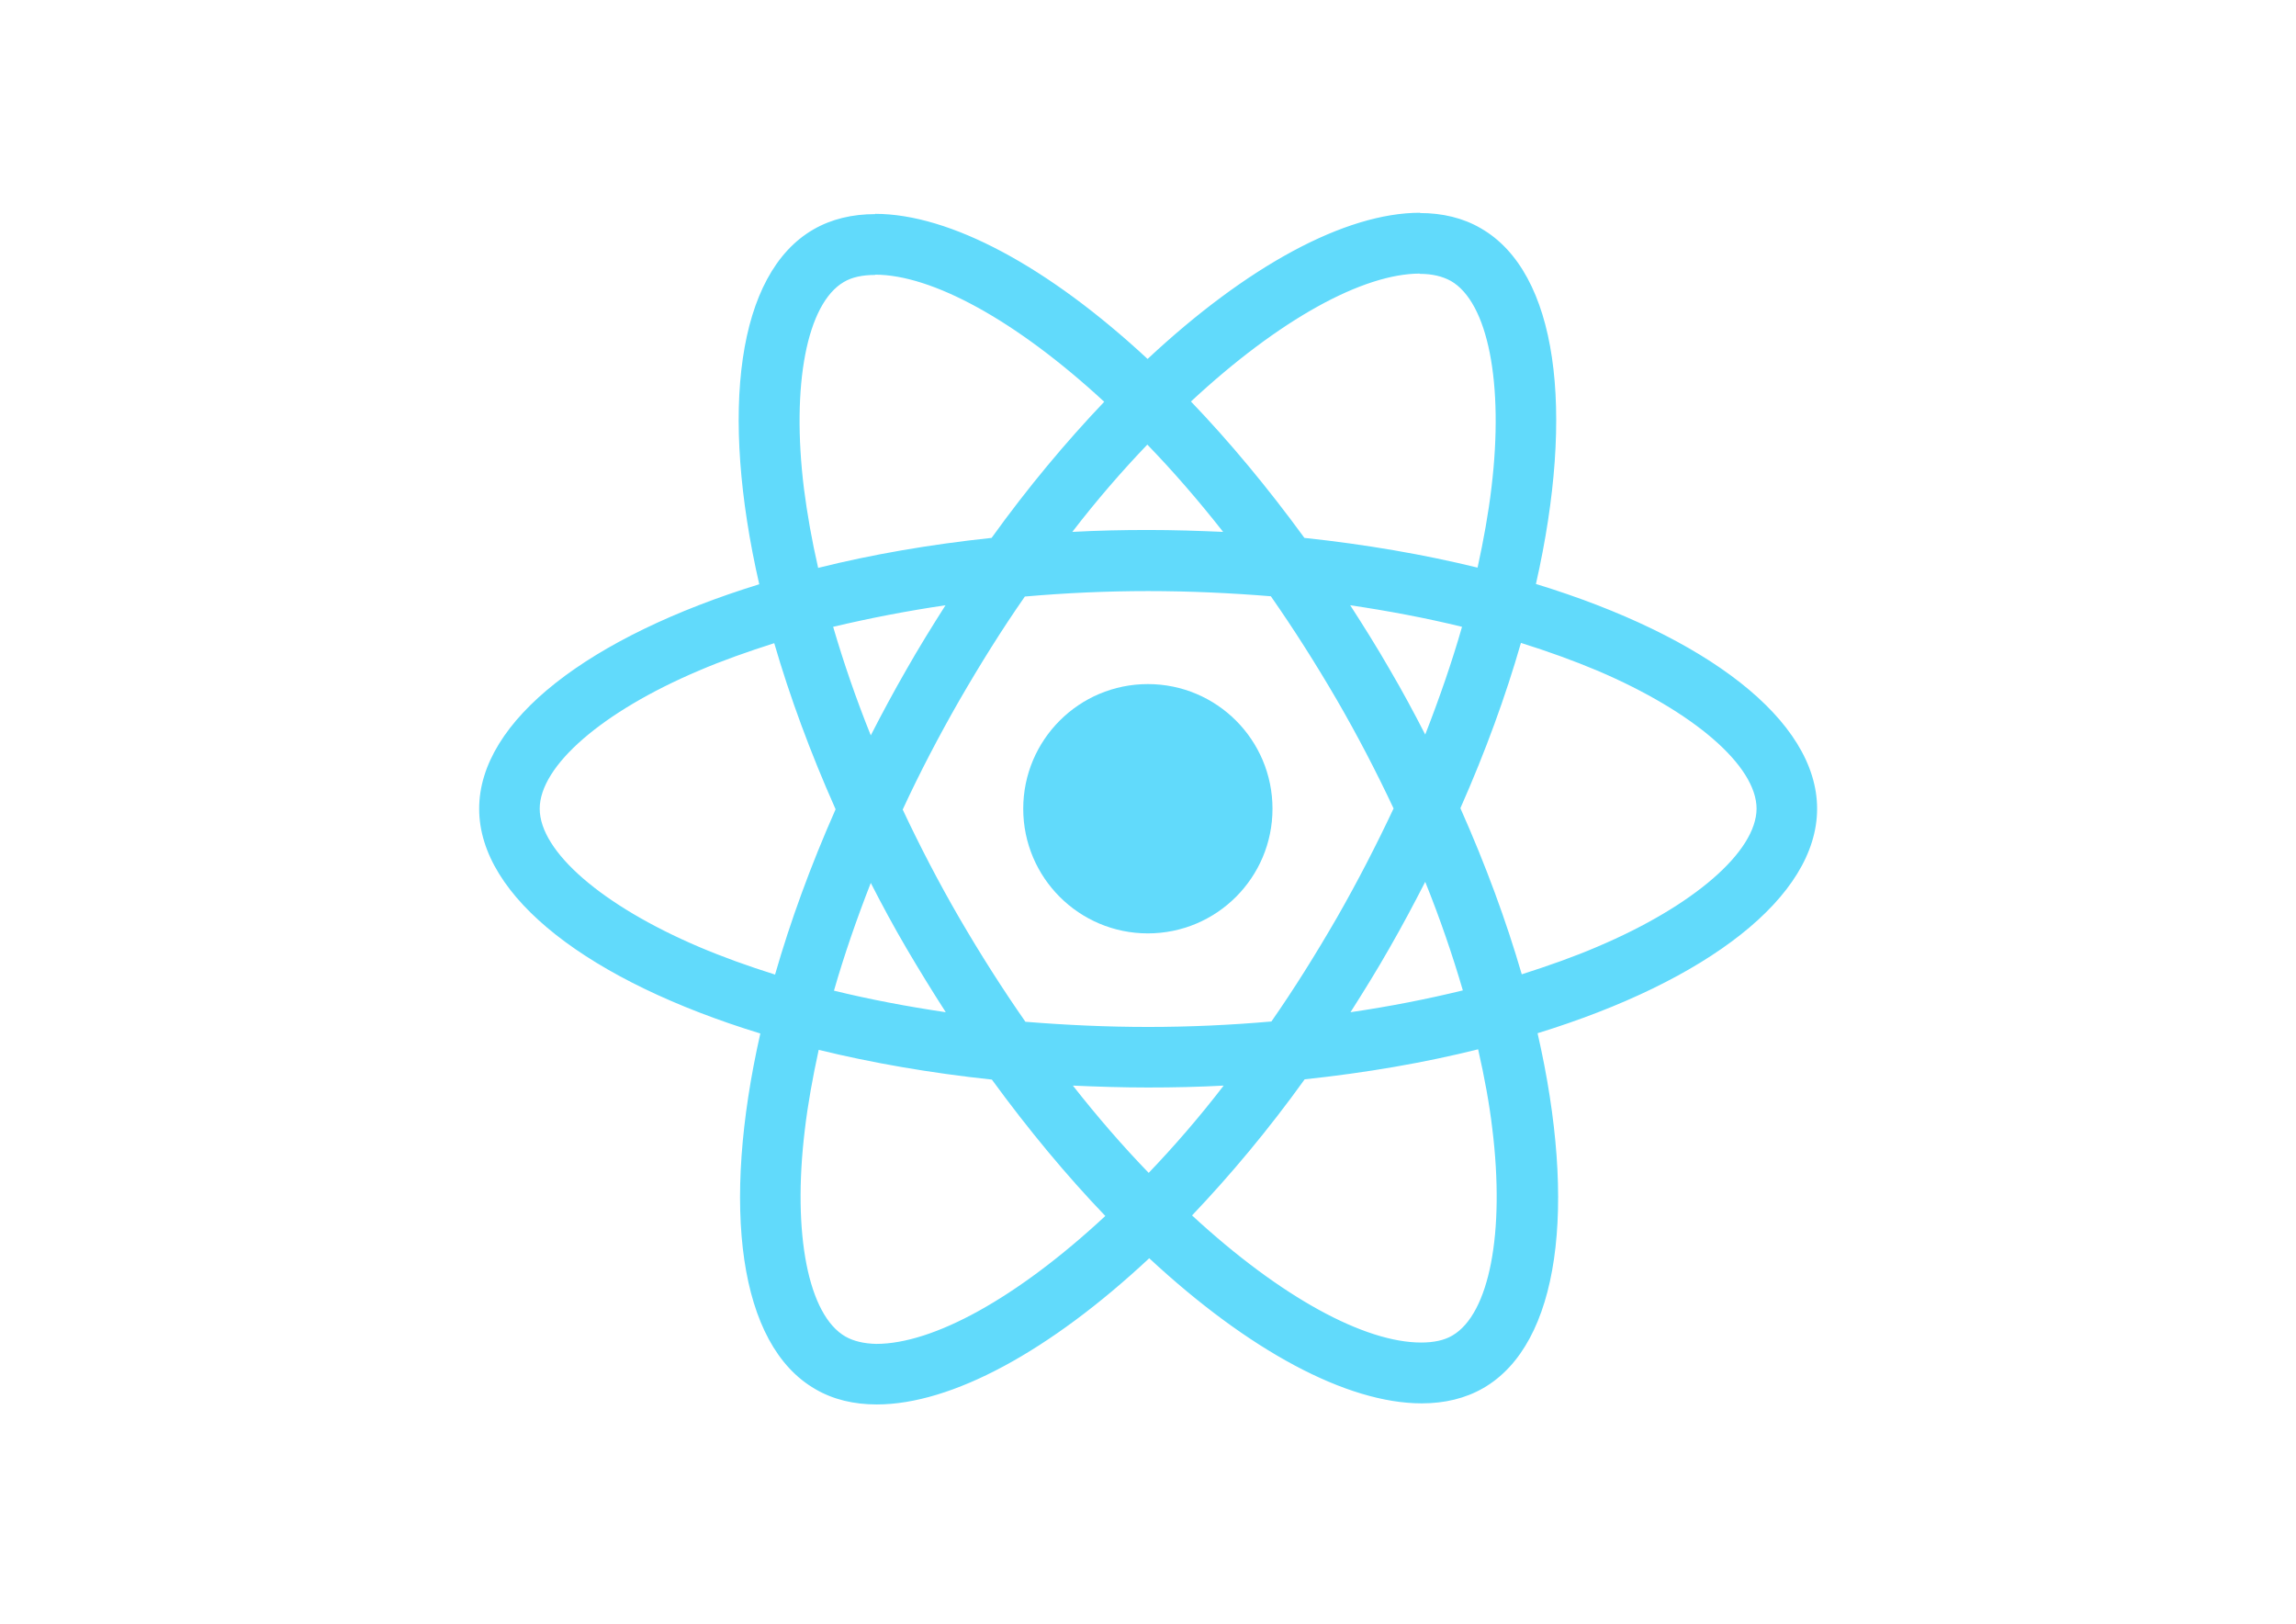
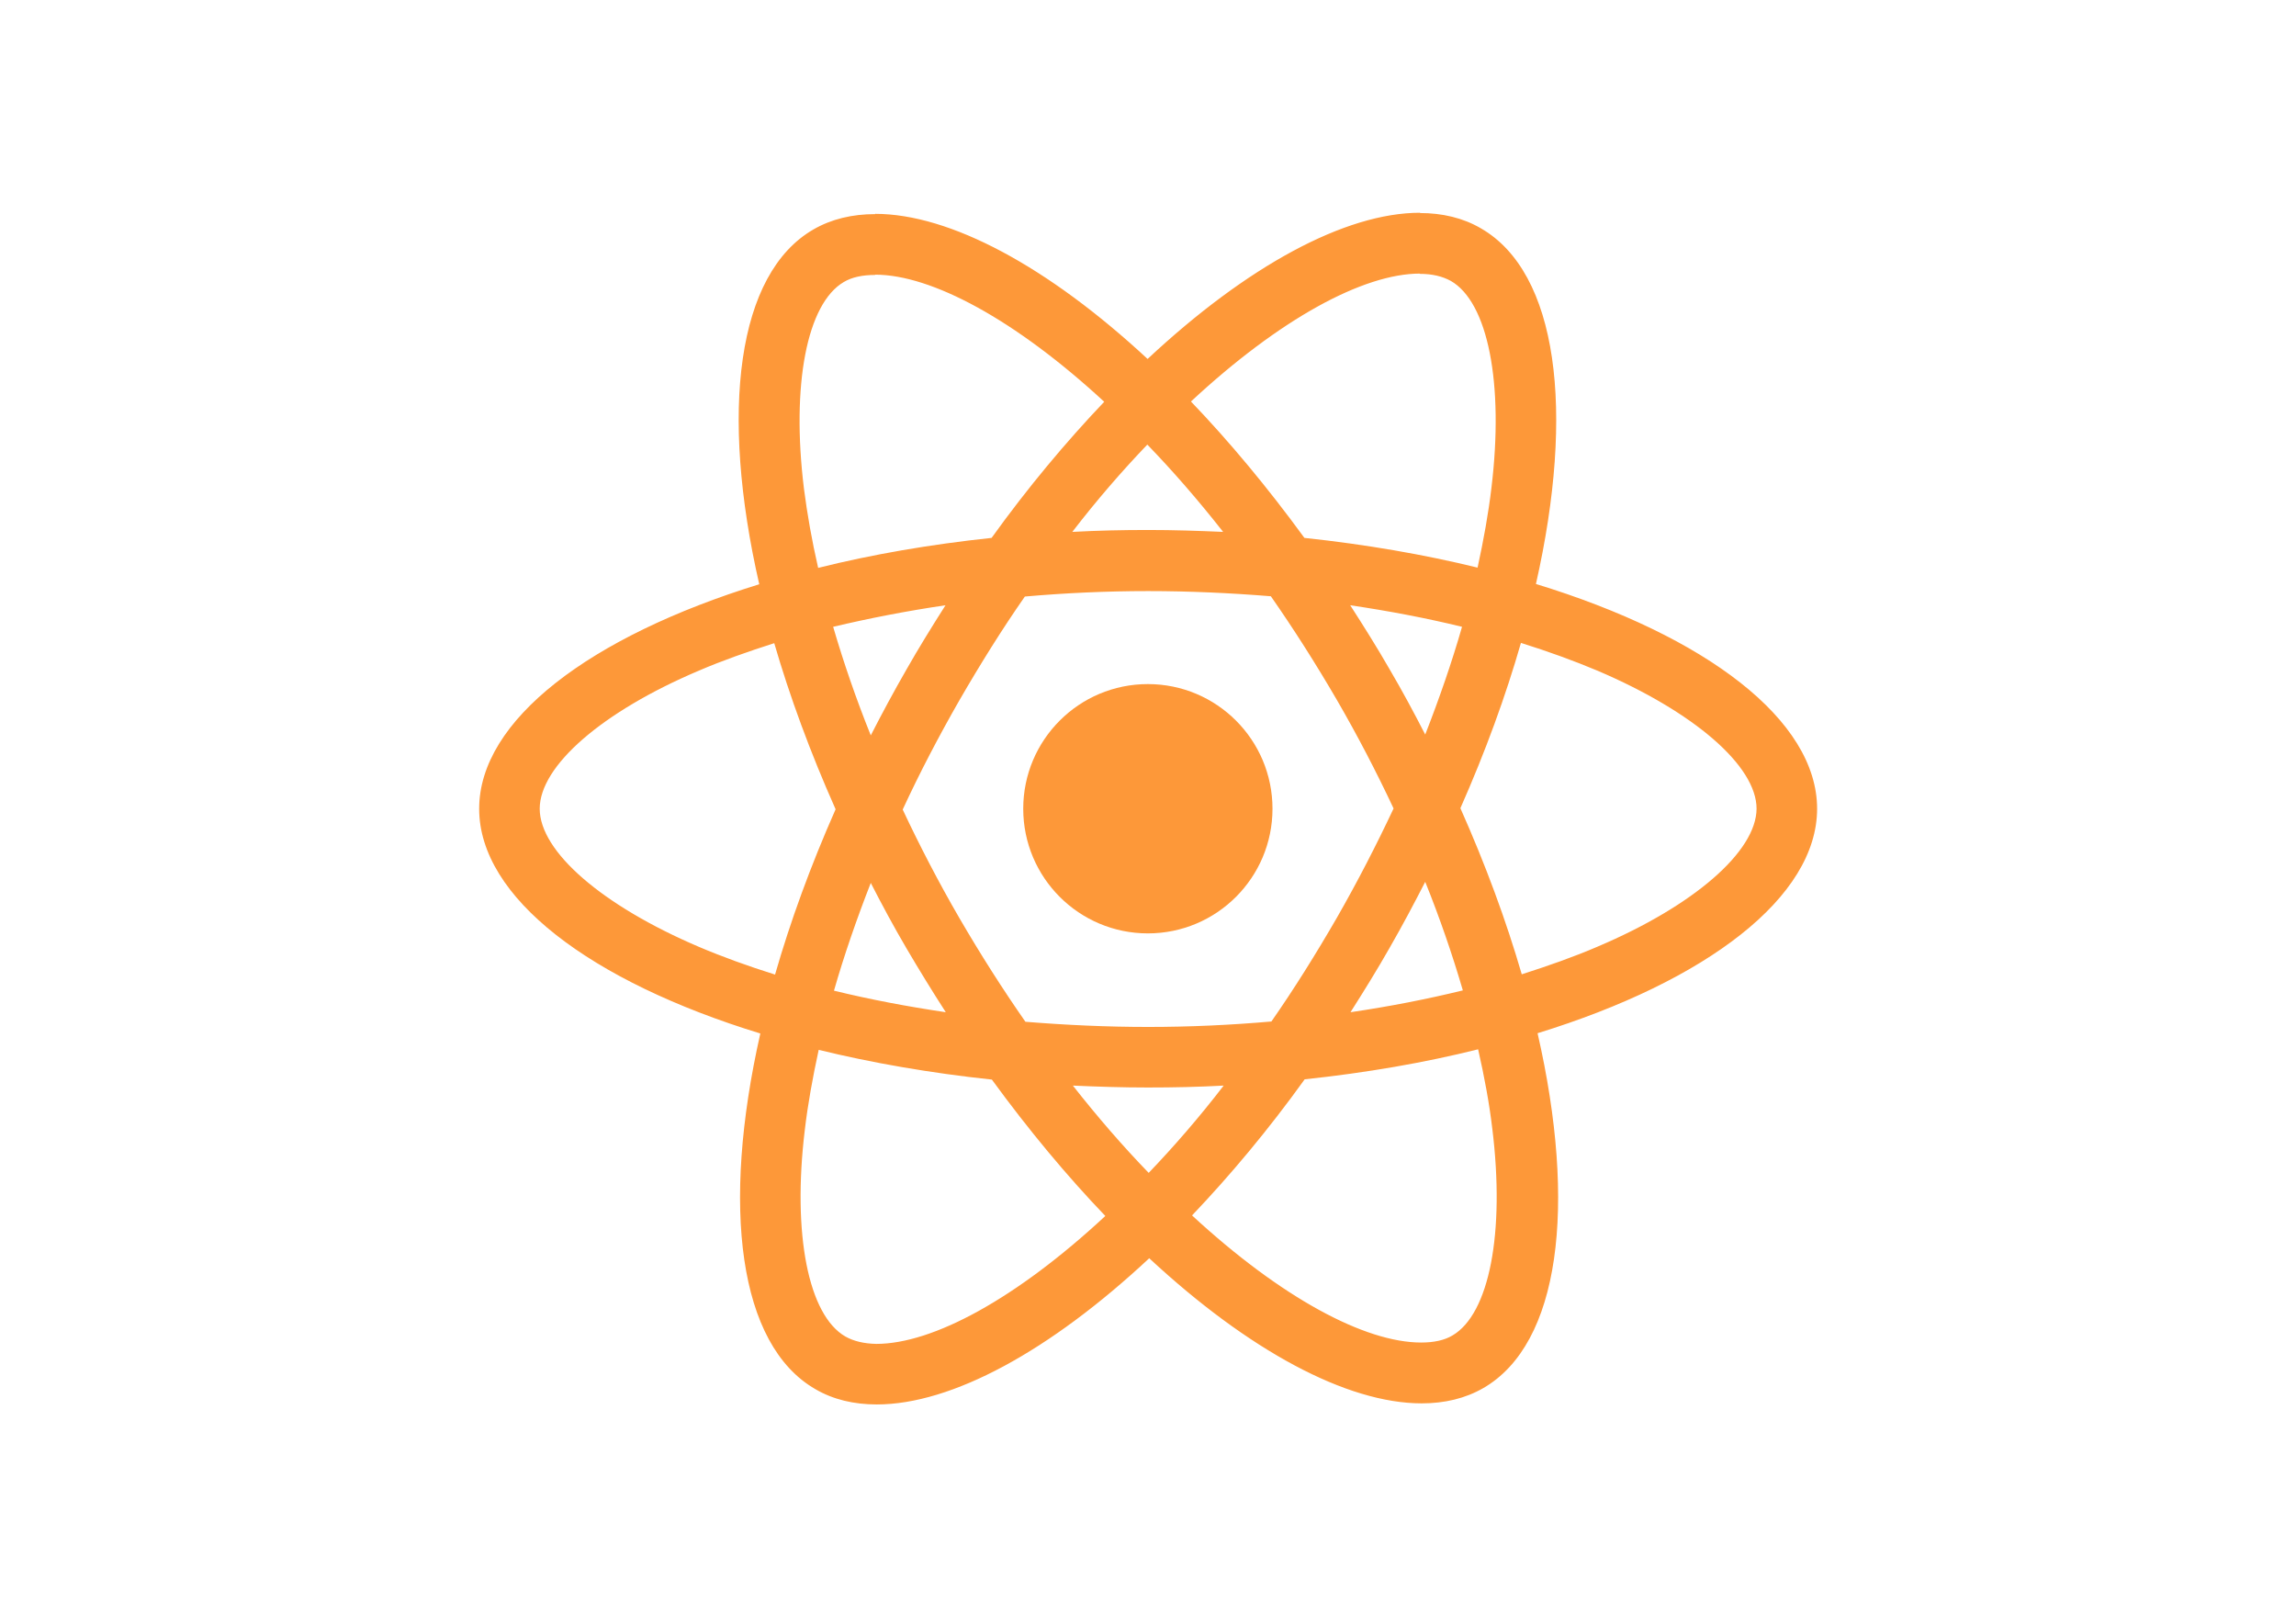
<svg xmlns="http://www.w3.org/2000/svg" viewBox="0 0 841.9 595.3">
-   <g fill="#61DAFB">
-     <path d="M666.3 296.5c0-32.5-40.7-63.3-103.1-82.4 14.4-63.6 8-114.2-20.2-130.4-6.5-3.8-14.1-5.6-22.4-5.6v22.3c4.6 0 8.3.9 11.4 2.6 13.6 7.8 19.5 37.5 14.9 75.7-1.1 9.4-2.9 19.3-5.1 29.4-19.6-4.8-41-8.5-63.5-10.9-13.5-18.5-27.5-35.3-41.6-50 32.6-30.3 63.2-46.9 84-46.9V78c-27.5 0-63.5 19.6-99.9 53.6-36.4-33.8-72.4-53.2-99.9-53.2v22.3c20.7 0 51.4 16.5 84 46.6-14 14.7-28 31.4-41.3 49.9-22.6 2.4-44 6.1-63.6 11-2.3-10-4-19.7-5.2-29-4.7-38.2 1.1-67.9 14.6-75.8 3-1.8 6.9-2.6 11.5-2.6V78.5c-8.4 0-16 1.8-22.6 5.6-28.1 16.2-34.4 66.7-19.9 130.1-62.2 19.2-102.7 49.9-102.7 82.3 0 32.5 40.7 63.3 103.1 82.4-14.4 63.6-8 114.2 20.2 130.4 6.5 3.8 14.1 5.6 22.5 5.6 27.5 0 63.5-19.6 99.9-53.6 36.4 33.8 72.4 53.2 99.9 53.2 8.4 0 16-1.8 22.6-5.6 28.1-16.2 34.4-66.7 19.9-130.1 62-19.1 102.5-49.9 102.5-82.3zm-130.2-66.7c-3.7 12.9-8.3 26.2-13.5 39.5-4.1-8-8.4-16-13.1-24-4.6-8-9.5-15.8-14.4-23.4 14.2 2.1 27.9 4.7 41 7.9zm-45.8 106.5c-7.8 13.5-15.8 26.3-24.1 38.2-14.9 1.3-30 2-45.2 2-15.1 0-30.2-.7-45-1.9-8.3-11.9-16.4-24.6-24.2-38-7.6-13.1-14.5-26.4-20.8-39.8 6.2-13.4 13.2-26.8 20.7-39.9 7.8-13.5 15.8-26.3 24.1-38.2 14.9-1.3 30-2 45.2-2 15.1 0 30.2.7 45 1.9 8.3 11.9 16.4 24.6 24.2 38 7.6 13.1 14.5 26.4 20.8 39.8-6.3 13.4-13.2 26.8-20.7 39.9zm32.3-13c5.4 13.4 10 26.8 13.8 39.8-13.1 3.2-26.9 5.9-41.2 8 4.9-7.7 9.8-15.6 14.4-23.7 4.6-8 8.9-16.1 13-24.1zM421.2 430c-9.3-9.6-18.6-20.3-27.8-32 9 .4 18.2.7 27.5.7 9.4 0 18.7-.2 27.8-.7-9 11.7-18.3 22.4-27.5 32zm-74.4-58.9c-14.2-2.1-27.9-4.7-41-7.9 3.7-12.9 8.3-26.2 13.5-39.5 4.1 8 8.4 16 13.1 24 4.7 8 9.5 15.8 14.4 23.4zM420.7 163c9.3 9.6 18.6 20.3 27.8 32-9-.4-18.2-.7-27.5-.7-9.4 0-18.7.2-27.8.7 9-11.7 18.3-22.4 27.5-32zm-74 58.9c-4.9 7.7-9.8 15.6-14.4 23.7-4.6 8-8.9 16-13 24-5.4-13.4-10-26.8-13.8-39.8 13.1-3.1 26.9-5.8 41.2-7.9zm-90.5 125.2c-35.4-15.1-58.3-34.9-58.3-50.6 0-15.7 22.9-35.6 58.3-50.6 8.6-3.7 18-7 27.7-10.1 5.7 19.6 13.2 40 22.5 60.9-9.2 20.8-16.6 41.1-22.2 60.6-9.9-3.1-19.3-6.5-28-10.2zM310 490c-13.6-7.8-19.5-37.5-14.9-75.7 1.1-9.4 2.9-19.3 5.1-29.4 19.6 4.8 41 8.5 63.5 10.9 13.5 18.5 27.5 35.3 41.6 50-32.6 30.3-63.2 46.9-84 46.9-4.5-.1-8.3-1-11.3-2.7zm237.2-76.2c4.7 38.2-1.1 67.9-14.6 75.8-3 1.8-6.9 2.6-11.5 2.6-20.7 0-51.4-16.5-84-46.6 14-14.7 28-31.4 41.3-49.9 22.6-2.4 44-6.1 63.6-11 2.3 10.1 4.1 19.8 5.2 29.1zm38.5-66.7c-8.6 3.7-18 7-27.7 10.1-5.7-19.6-13.2-40-22.5-60.9 9.2-20.8 16.6-41.1 22.2-60.6 9.9 3.1 19.3 6.5 28.1 10.2 35.4 15.1 58.3 34.9 58.3 50.6-.1 15.7-23 35.6-58.4 50.6zM320.8 78.4z" />
-     <circle cx="420.9" cy="296.5" r="45.7" />
+   <g fill="#fd9839">
+     <path class="lines" d="M666.3 296.5c0-32.5-40.7-63.3-103.1-82.4 14.4-63.6 8-114.2-20.2-130.4-6.5-3.8-14.1-5.6-22.4-5.6v22.3c4.6 0 8.3.9 11.4 2.6 13.6 7.8 19.5 37.5 14.9 75.7-1.1 9.4-2.9 19.3-5.1 29.4-19.6-4.8-41-8.5-63.5-10.9-13.5-18.5-27.5-35.3-41.6-50 32.6-30.3 63.2-46.9 84-46.9V78c-27.5 0-63.5 19.6-99.9 53.6-36.4-33.8-72.4-53.2-99.9-53.2v22.3c20.7 0 51.4 16.5 84 46.6-14 14.7-28 31.4-41.3 49.9-22.6 2.4-44 6.1-63.6 11-2.3-10-4-19.7-5.2-29-4.7-38.2 1.1-67.9 14.6-75.8 3-1.8 6.9-2.6 11.5-2.6V78.5c-8.4 0-16 1.8-22.6 5.6-28.1 16.2-34.4 66.7-19.9 130.1-62.2 19.2-102.7 49.9-102.7 82.3 0 32.5 40.7 63.3 103.1 82.4-14.4 63.6-8 114.2 20.2 130.4 6.5 3.8 14.1 5.6 22.5 5.6 27.5 0 63.5-19.6 99.9-53.6 36.4 33.8 72.4 53.2 99.9 53.2 8.4 0 16-1.8 22.6-5.6 28.1-16.2 34.4-66.7 19.9-130.1 62-19.1 102.5-49.9 102.5-82.3zm-130.2-66.7c-3.7 12.9-8.3 26.2-13.5 39.5-4.1-8-8.4-16-13.1-24-4.6-8-9.5-15.8-14.4-23.4 14.2 2.1 27.9 4.7 41 7.9zm-45.8 106.5c-7.8 13.5-15.8 26.3-24.1 38.2-14.9 1.3-30 2-45.2 2-15.1 0-30.2-.7-45-1.9-8.3-11.9-16.4-24.6-24.2-38-7.6-13.1-14.5-26.4-20.8-39.8 6.2-13.4 13.2-26.8 20.7-39.9 7.8-13.5 15.8-26.3 24.1-38.2 14.9-1.3 30-2 45.2-2 15.1 0 30.2.7 45 1.9 8.3 11.9 16.4 24.6 24.2 38 7.6 13.1 14.5 26.4 20.8 39.8-6.3 13.4-13.2 26.8-20.7 39.9zm32.3-13c5.4 13.4 10 26.8 13.8 39.8-13.1 3.2-26.9 5.9-41.2 8 4.9-7.7 9.8-15.6 14.4-23.7 4.6-8 8.9-16.1 13-24.1zM421.2 430c-9.3-9.6-18.6-20.3-27.8-32 9 .4 18.2.7 27.5.7 9.4 0 18.7-.2 27.8-.7-9 11.7-18.3 22.4-27.5 32zm-74.4-58.9c-14.2-2.1-27.9-4.7-41-7.9 3.7-12.9 8.3-26.2 13.5-39.5 4.1 8 8.4 16 13.1 24 4.7 8 9.5 15.8 14.4 23.4zM420.7 163c9.3 9.6 18.6 20.3 27.8 32-9-.4-18.2-.7-27.5-.7-9.4 0-18.7.2-27.8.7 9-11.7 18.3-22.4 27.5-32zm-74 58.9c-4.9 7.7-9.8 15.6-14.4 23.7-4.6 8-8.9 16-13 24-5.4-13.4-10-26.8-13.8-39.8 13.1-3.1 26.9-5.8 41.2-7.9zm-90.5 125.2c-35.4-15.1-58.3-34.9-58.3-50.6 0-15.7 22.9-35.6 58.3-50.6 8.6-3.7 18-7 27.7-10.1 5.7 19.6 13.2 40 22.5 60.9-9.2 20.8-16.6 41.1-22.2 60.6-9.9-3.1-19.3-6.5-28-10.2zM310 490c-13.6-7.8-19.5-37.5-14.9-75.7 1.1-9.4 2.9-19.3 5.1-29.4 19.6 4.8 41 8.5 63.5 10.9 13.5 18.5 27.5 35.3 41.6 50-32.6 30.3-63.2 46.9-84 46.9-4.5-.1-8.3-1-11.3-2.7zm237.2-76.2c4.7 38.2-1.1 67.9-14.6 75.8-3 1.8-6.9 2.6-11.5 2.6-20.7 0-51.4-16.5-84-46.6 14-14.7 28-31.4 41.3-49.9 22.6-2.4 44-6.1 63.6-11 2.3 10.1 4.1 19.8 5.2 29.1zm38.5-66.7c-8.6 3.7-18 7-27.7 10.1-5.7-19.6-13.2-40-22.5-60.9 9.2-20.8 16.6-41.1 22.2-60.6 9.9 3.1 19.3 6.5 28.1 10.2 35.4 15.1 58.3 34.9 58.3 50.6-.1 15.7-23 35.6-58.4 50.6zM320.8 78.4z" />
+     <circle class="circle" cx="420.9" cy="296.5" r="45.7"> </circle>
    <path d="M520.5 78.1z" />
  </g>
</svg>
